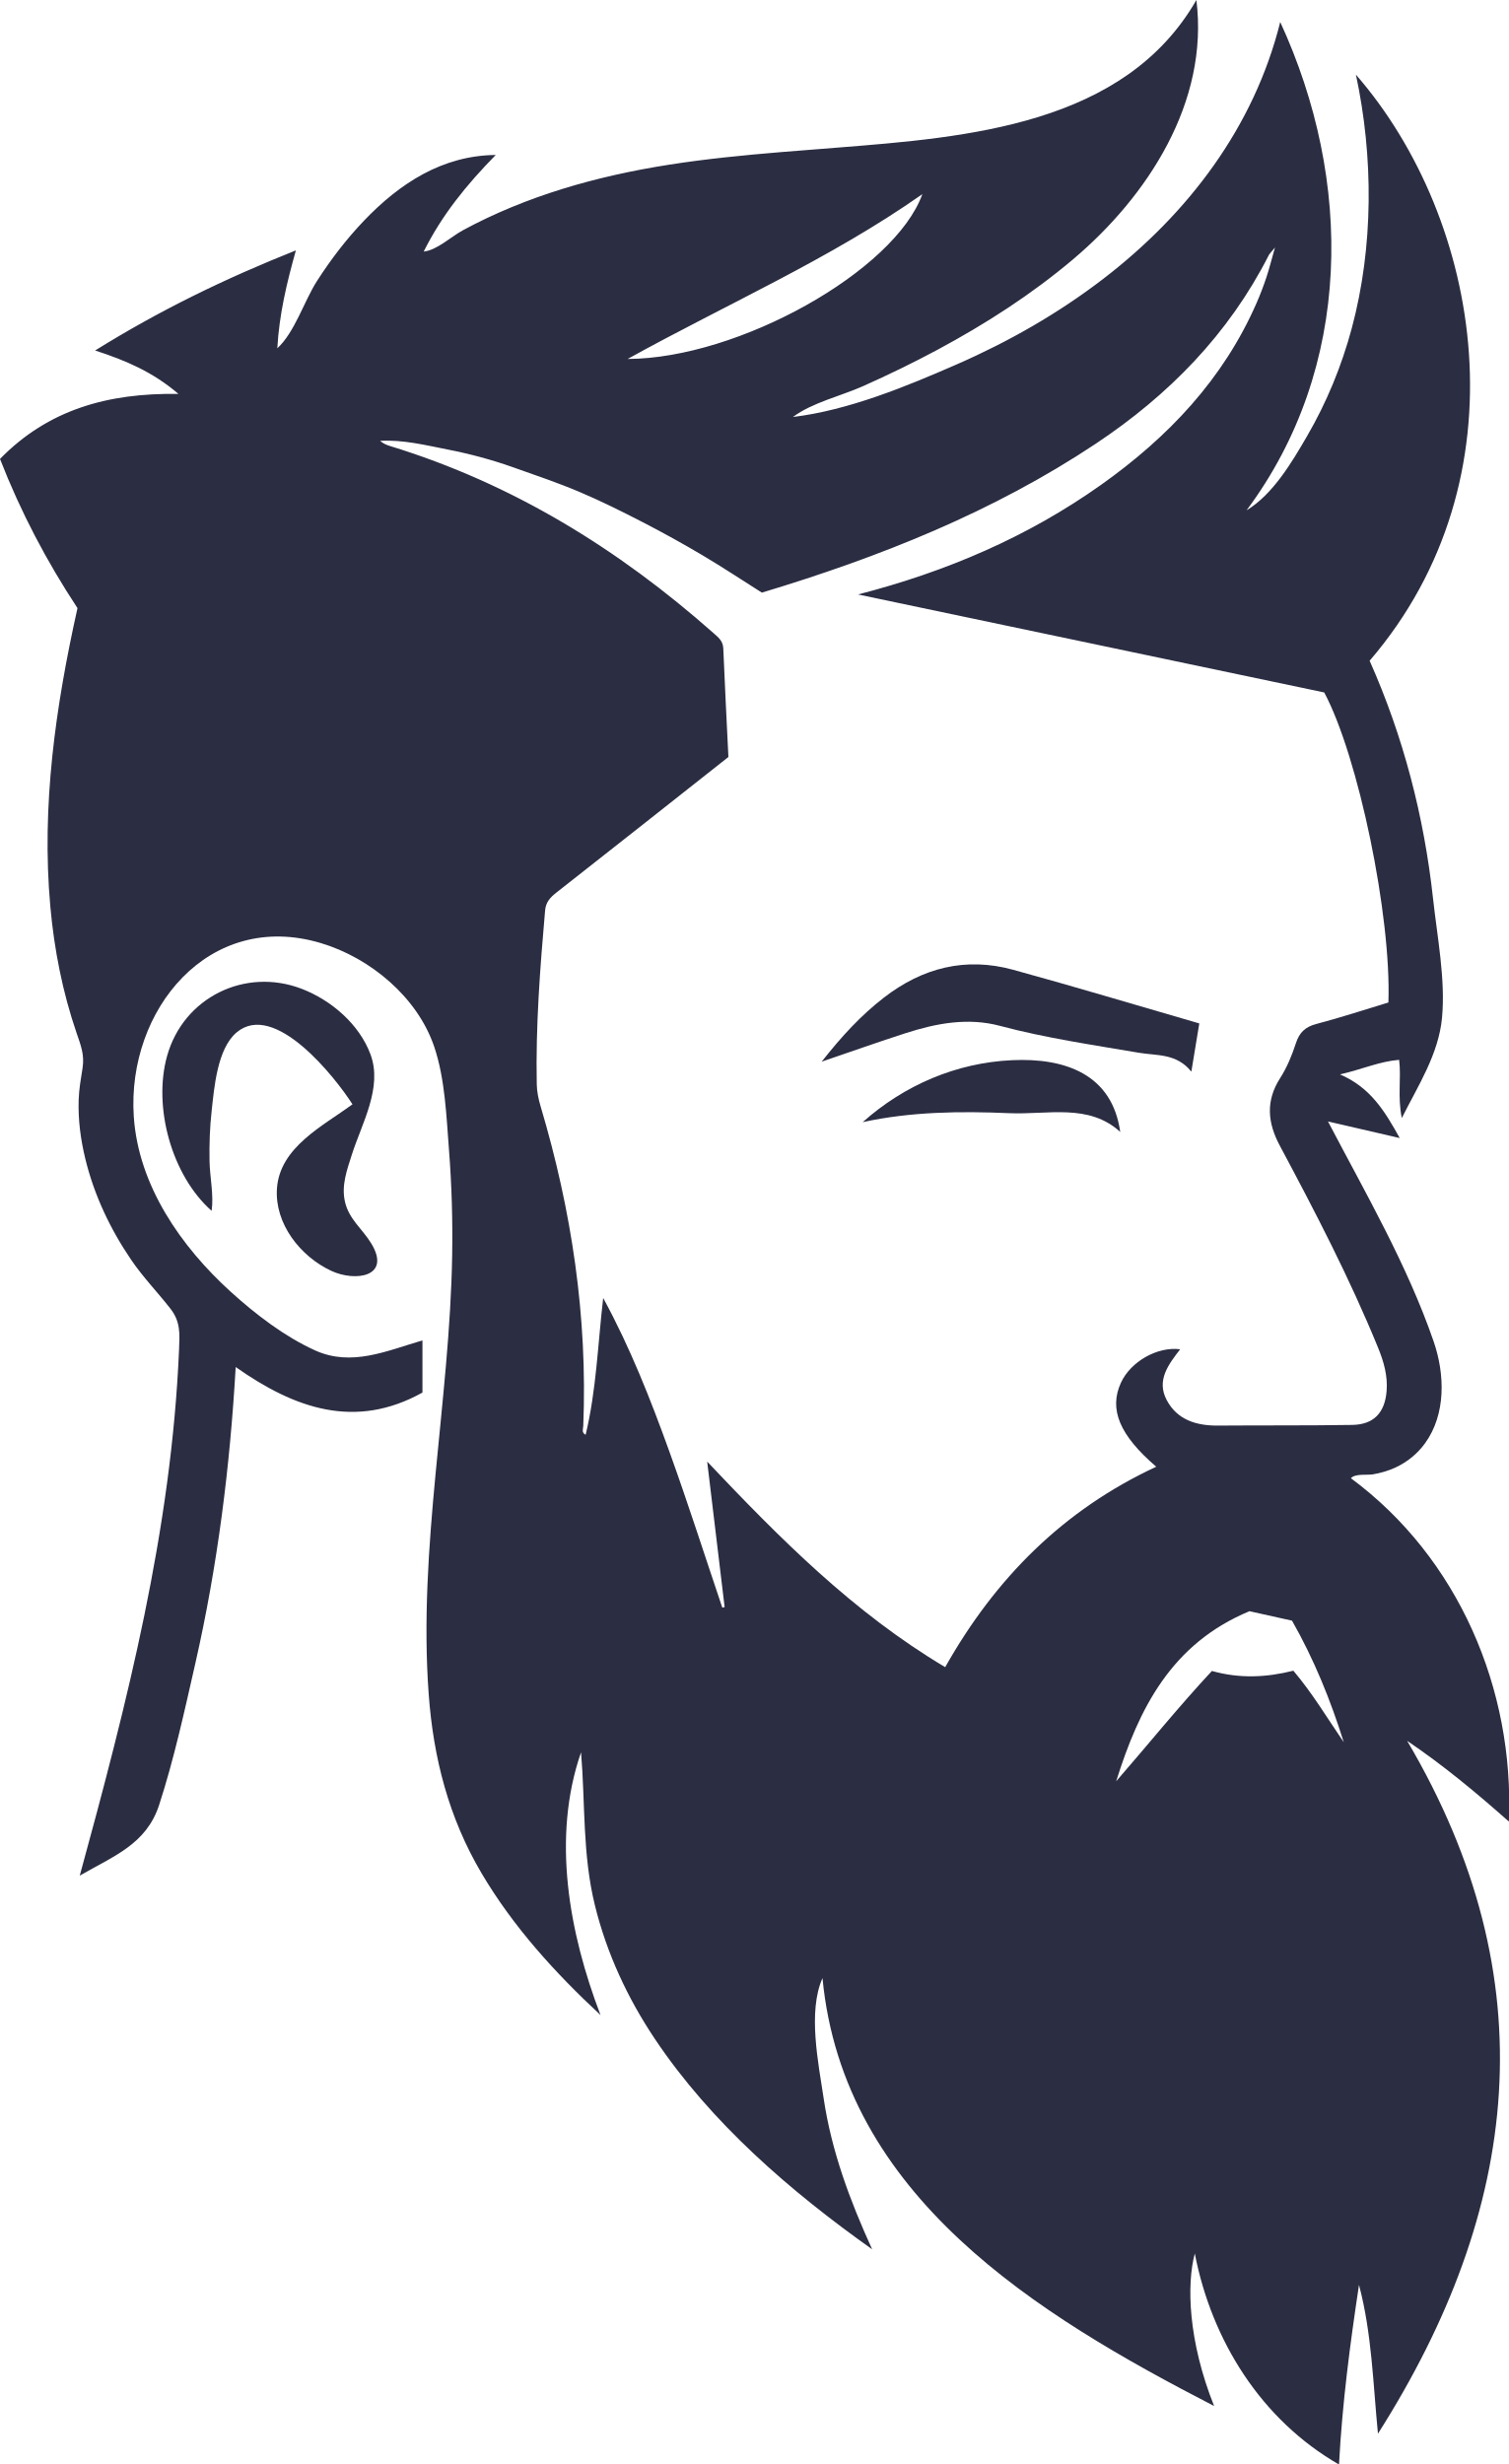
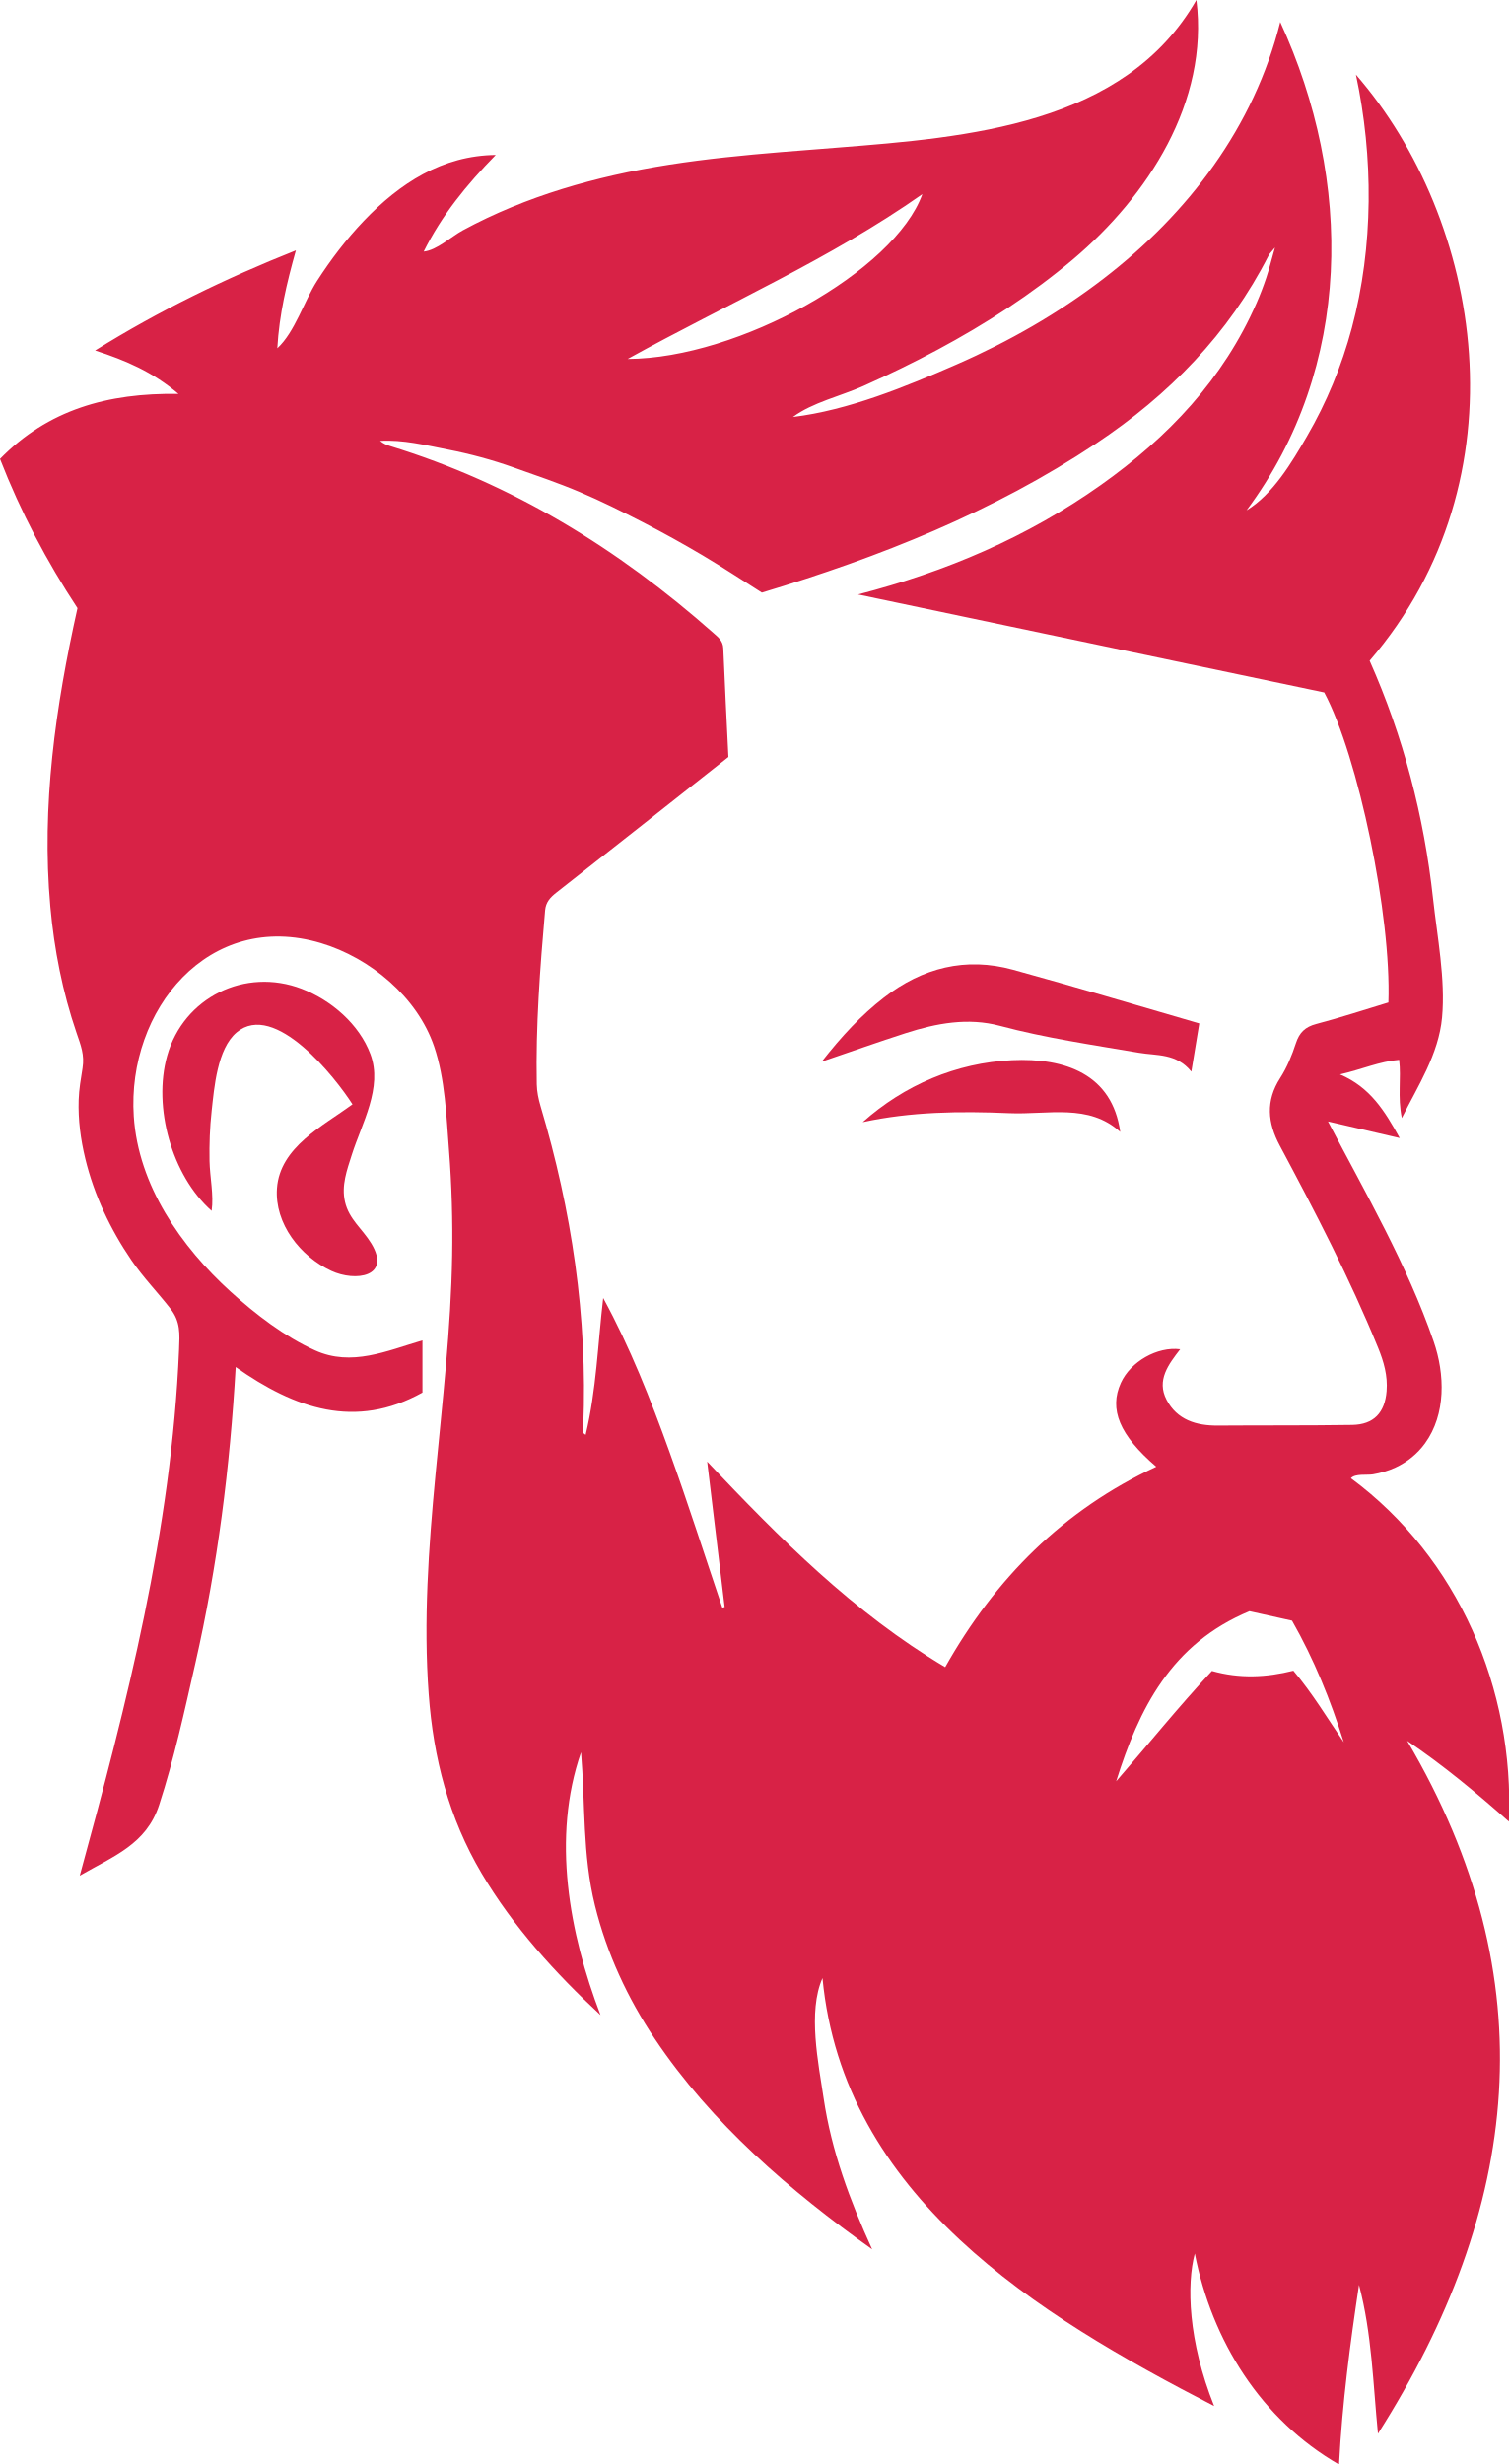
<svg xmlns="http://www.w3.org/2000/svg" width="598" height="977" xml:space="preserve" version="1.1">
  <g>
-     <g id="svg_1" fill="#2B2D42">
+     <g id="svg_1" fill="#d82246">
      <path id="svg_2" d="m31.623,743.714c18.828,-68.762 36.314,-136.897 39.366,-208.509c0.272,-6.39 0.621,-11.136 -3.429,-16.323c-5.067,-6.49 -10.736,-12.311 -15.415,-19.149c-8.388,-12.26 -14.836,-25.87 -18.337,-40.338c-1.845,-7.624 -2.88,-15.43 -2.619,-23.284c0.143,-4.297 0.868,-8.333 1.535,-12.559c0.843,-5.333 -0.666,-9.008 -2.387,-14.035c-5.536,-16.168 -8.847,-33.024 -10.381,-50.03c-3.6,-39.921 2.084,-79.467 10.767,-118.361c-12.199,-18.52 -22.492,-38.038 -30.724,-59.154c19.017,-19.47 42.577,-26.224 70.761,-25.779c-10.171,-8.696 -20.864,-13.272 -33.048,-17.219c25.57,-15.914 51.553,-28.537 79.608,-39.699c-3.66,13.036 -6.606,25.381 -7.367,38.821c6.956,-6.38 10.616,-18.714 15.75,-26.705c5.439,-8.466 11.571,-16.5 18.52,-23.784c14.21,-14.894 31.148,-25.953 52.336,-26.163c-11.678,11.917 -21.378,23.888 -28.566,38.307c5.22,-0.524 10.865,-5.906 15.457,-8.398c6.277,-3.407 12.749,-6.46 19.348,-9.191c13.135,-5.436 26.787,-9.554 40.641,-12.705c29.159,-6.632 58.965,-8.571 88.692,-10.932c51.222,-4.068 113.712,-8.858 142.235,-58.525c5.053,40.452 -19.308,77.82 -48.889,102.816c-16.477,13.923 -34.785,25.682 -53.767,35.874c-9.631,5.172 -19.476,9.937 -29.455,14.397c-8.748,3.909 -20.217,6.543 -27.858,12.252c21.995,-2.661 44.766,-12.032 64.94,-20.854c20.627,-9.02 40.3,-20.245 58.166,-33.972c33.664,-25.865 59.729,-60.17 70.105,-101.782c28.962,62.839 28.924,136.915 -13.356,193.624c10.491,-6.353 17.962,-19.055 23.948,-29.343c7.832,-13.461 13.776,-27.928 17.803,-42.97c8.632,-32.243 8.603,-67.896 1.613,-100.441c50.033,57.498 67.66,159.985 5.44,232.388c13.371,30.062 21.563,61.625 25.139,94.298c1.651,15.089 4.973,32.01 3.571,47.189c-1.344,14.553 -9.567,27.091 -15.954,39.842c-1.745,-8.577 -0.165,-15.644 -1.051,-23.082c-7.739,0.604 -14.623,3.746 -23.458,5.778c12.02,5.145 17.705,14.442 23.681,25.233c-9.949,-2.301 -18.688,-4.322 -28.441,-6.578c14.875,28.414 31.404,56.81 41.898,87.24c4.467,12.953 4.955,28.824 -3.439,40.399c-3.023,4.169 -7.1,7.454 -11.771,9.605c-2.816,1.297 -5.816,2.159 -8.868,2.678c-2.287,0.389 -7.045,-0.383 -8.737,1.536c42.623,31.555 64.834,83.576 62.649,136.141c-13.286,-11.739 -25.856,-22.197 -40.347,-32.017c55.953,94.808 44.916,185.772 -11.572,274.724c-1.955,-19.787 -2.392,-39.662 -7.516,-58.991c-3.511,23.324 -6.627,46.628 -7.926,71.221c-30.877,-17.753 -50.462,-49.105 -57.177,-83.657c-3.262,12.131 -2.711,34.519 7.654,60.461c-70.38,-36.289 -146.983,-83.169 -155.276,-169.675c-5.915,13.364 -1.592,33.847 0.442,47.573c3.125,21.086 10.436,40.637 19.242,59.957c-32.417,-22.986 -63.856,-50.129 -86.117,-83.367c-10.857,-16.211 -19.087,-33.916 -23.771,-52.887c-5.023,-20.343 -3.812,-40.21 -5.525,-60.811c-11.732,33.824 -4.706,71.694 7.715,104.188c-17.982,-16.696 -34.626,-35.002 -47.164,-56.224c-12.99,-21.986 -19.095,-45.64 -20.959,-70.987c-4.274,-58.097 8.354,-115.998 9.304,-174.017c0.227,-13.833 -0.163,-27.677 -1.237,-41.47c-1.047,-13.45 -1.535,-28.471 -5.905,-41.327c-6.675,-19.634 -25.383,-35.17 -44.905,-41.016c-44.461,-13.314 -76.96,26.583 -74.193,68.697c1.799,27.382 18.717,51.687 38.522,69.628c9.794,8.872 21.261,17.696 33.366,23.173c14.473,6.549 28.351,0.195 42.571,-3.964c0,7.323 0,13.979 0,20.684c-26.608,14.785 -50.566,6.423 -74.051,-10.125c-2.266,39.707 -7.185,78.765 -16.017,117.571c-4.256,18.698 -8.404,37.847 -14.347,56.094c-5.099,15.655 -18.169,20.274 -31.468,28.011zm308.583,-508.006c35.002,-9.028 67.178,-22.773 96.283,-43.412c26.623,-18.88 48.522,-41.877 61.768,-72.222c1.431,-3.277 2.708,-6.633 3.843,-10.024c1.117,-3.336 1.962,-6.763 3.428,-11.91c-1.668,2.041 -2.171,2.474 -2.448,3.022c-15.897,31.295 -39.629,55.478 -68.556,74.737c-40.728,27.115 -85.646,44.971 -132.444,59.083c-7.786,-4.921 -15.517,-10.048 -23.487,-14.774c-7.789,-4.619 -15.726,-9.013 -23.775,-13.164c-8.234,-4.246 -16.548,-8.393 -25.074,-12.001c-8.517,-3.605 -17.314,-6.563 -26.036,-9.668c-8.535,-3.038 -17.282,-5.398 -26.165,-7.131c-8.849,-1.726 -17.669,-3.966 -26.834,-3.438c1.232,1.071 2.551,1.621 3.91,2.038c48.439,14.84 90.483,40.735 128.201,74.118c1.892,1.675 3.836,3.113 3.959,6.092c0.589,14.321 1.334,28.636 2.031,43.103c-22.763,17.967 -45.414,35.898 -68.152,53.717c-2.453,1.923 -4.235,3.789 -4.525,7.109c-2.008,22.942 -3.767,45.895 -3.309,68.948c0.058,2.906 0.672,5.88 1.507,8.681c12.333,41.367 18.673,83.521 16.934,126.767c-0.047,1.172 -0.791,2.682 0.944,3.524c4.269,-17.804 4.827,-36.07 6.955,-54.234c10.701,19.644 18.78,40.208 26.271,60.974c7.38,20.458 14.001,41.19 20.954,61.802c0.309,-0.076 0.618,-0.153 0.926,-0.229c-2.307,-19.226 -4.613,-38.451 -6.92,-57.677c28.949,30.586 57.985,59.847 94.371,81.506c19.857,-35.26 46.938,-62.404 83.684,-79.475c-14.59,-12.521 -18.811,-22.769 -14.022,-33.265c3.838,-8.411 14.437,-14.467 23.511,-13.312c-4.618,5.984 -9.463,12.258 -5.395,20.049c4.136,7.922 11.756,10.28 20.35,10.216c17.742,-0.133 35.488,0.019 53.227,-0.26c8.608,-0.135 12.975,-4.869 13.663,-13.409c0.49,-6.086 -1.117,-11.663 -3.377,-17.196c-11.254,-27.558 -24.967,-53.921 -38.97,-80.135c-4.853,-9.084 -5.671,-17.728 0.153,-26.805c2.699,-4.206 4.665,-9.009 6.221,-13.784c1.397,-4.287 3.691,-6.492 8.099,-7.65c9.699,-2.548 19.24,-5.696 28.588,-8.521c1.208,-34.336 -11.923,-97.621 -25.445,-122.933c-61.422,-12.911 -123.134,-25.884 -184.847,-38.856zm172.61,426.744c7.61,8.995 13.484,18.866 19.99,28.37c-5.241,-16.683 -11.736,-32.771 -20.525,-48.214c-6.107,-1.357 -12.235,-2.718 -16.874,-3.749c-31.085,12.922 -43.845,38.737 -52.848,67.437c12.671,-14.563 24.78,-29.603 37.961,-43.746c10.957,3.1 21.593,2.587 32.296,-0.098zm-147.106,-585.471c-36.654,25.747 -77.268,43.436 -116.856,65.353c44.061,-0.181 105.933,-34.921 116.856,-65.353z" />
      <path id="svg_3" d="m139.761,437.882c-6.688,-10.508 -30.826,-41.218 -45.923,-28.531c-7.733,6.498 -8.899,21.953 -9.923,31.157c-0.733,6.586 -0.951,13.206 -0.836,19.829c0.11,6.287 1.742,13.593 0.83,19.774c-15.842,-14.013 -23.319,-41.164 -17.654,-61.422c6.498,-23.239 30.965,-35.215 53.369,-26.614c11.699,4.491 22.826,14.019 27.273,25.982c4.903,13.188 -3.446,27.357 -7.413,39.841c-1.937,6.096 -4.181,12.132 -2.707,18.606c1.585,6.964 6.901,10.736 10.431,16.542c8.075,13.28 -6.331,15.285 -15.841,10.868c-12.249,-5.689 -22.555,-18.71 -21.551,-32.734c1.169,-16.334 18.254,-24.747 29.945,-33.298z" />
      <path id="svg_4" d="m325.801,420.96c7.908,-10.076 15.612,-18.393 24.669,-25.402c15.308,-11.847 32.398,-16.195 51.182,-11.047c24.523,6.721 48.878,14.054 73.864,21.286c-1.022,6.21 -1.995,12.119 -3.148,19.118c-5.91,-7.341 -13.674,-6.273 -20.744,-7.477c-18.469,-3.146 -37.012,-5.841 -55.17,-10.681c-12.668,-3.377 -25.146,-1.032 -37.328,2.89c-10.757,3.463 -21.408,7.253 -33.326,11.314z" />
      <path id="svg_5" d="m444.166,448.818c-12.497,-11.428 -28.681,-6.763 -44.024,-7.43c-19.412,-0.843 -39.017,-0.603 -58.079,3.554c16.489,-14.696 37.076,-23.537 59.2,-24.569c21.002,-0.979 39.701,5.518 42.904,28.444z" />
    </g>
  </g>
</svg>
